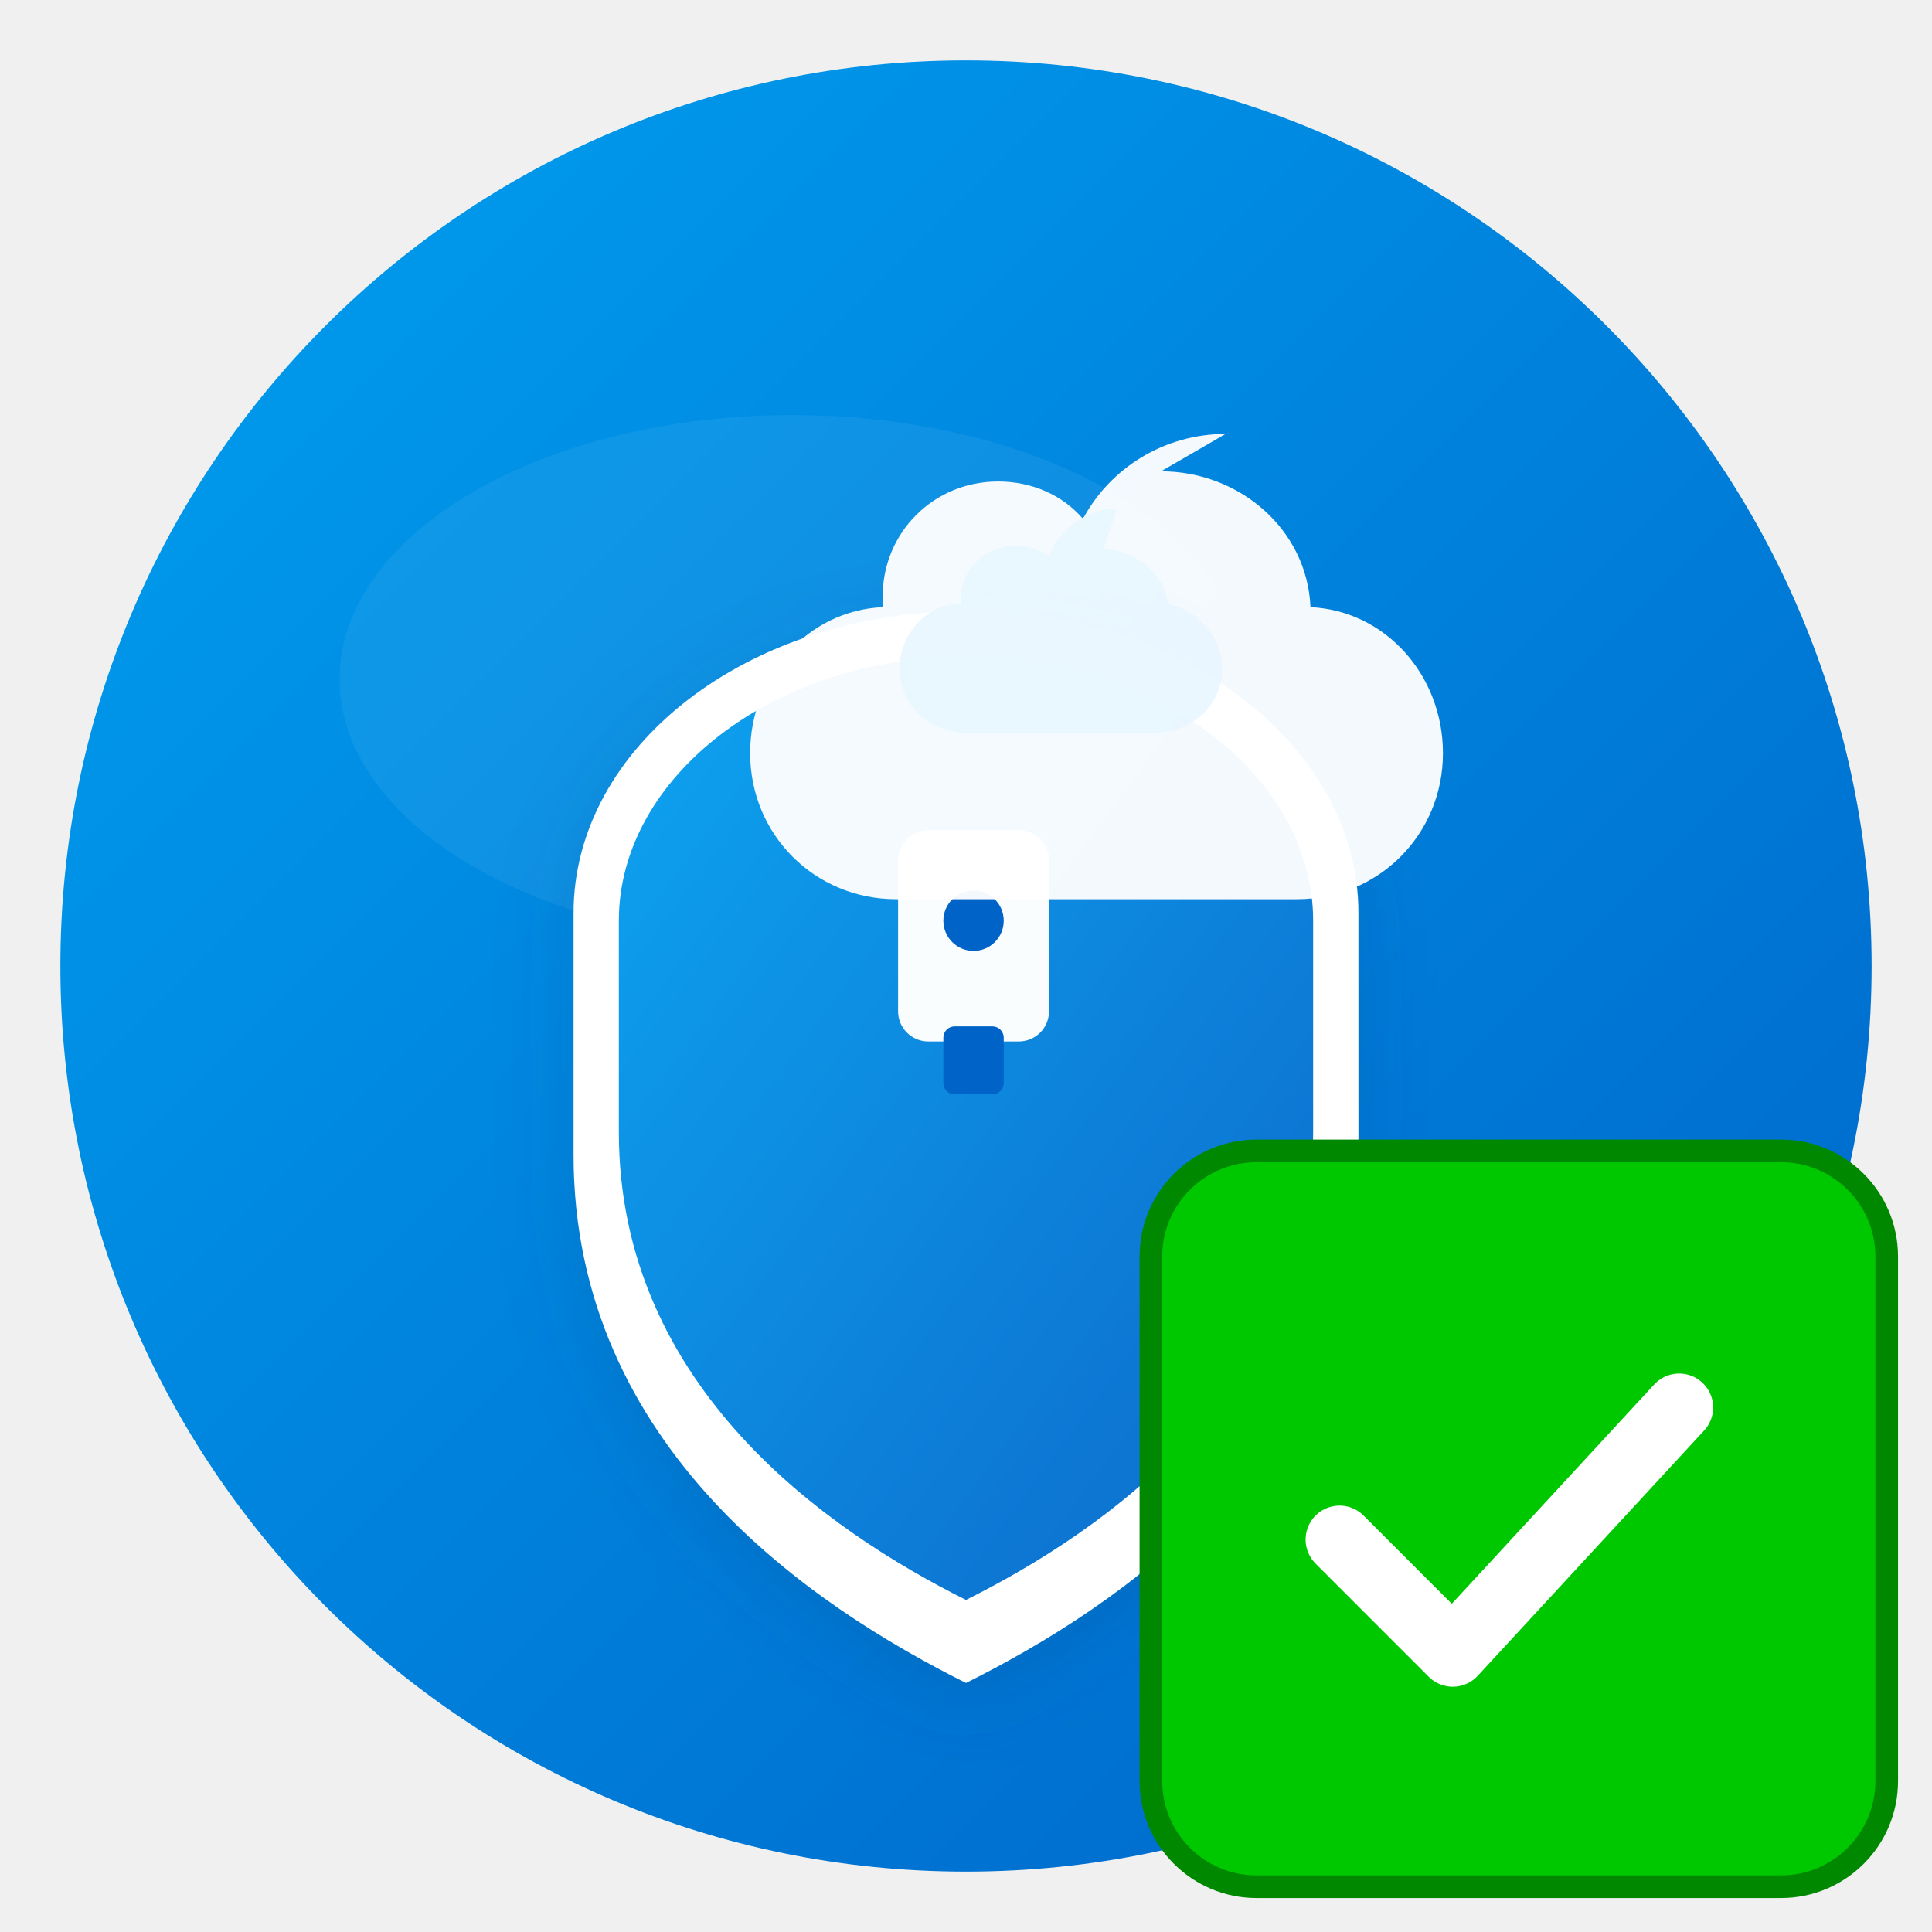
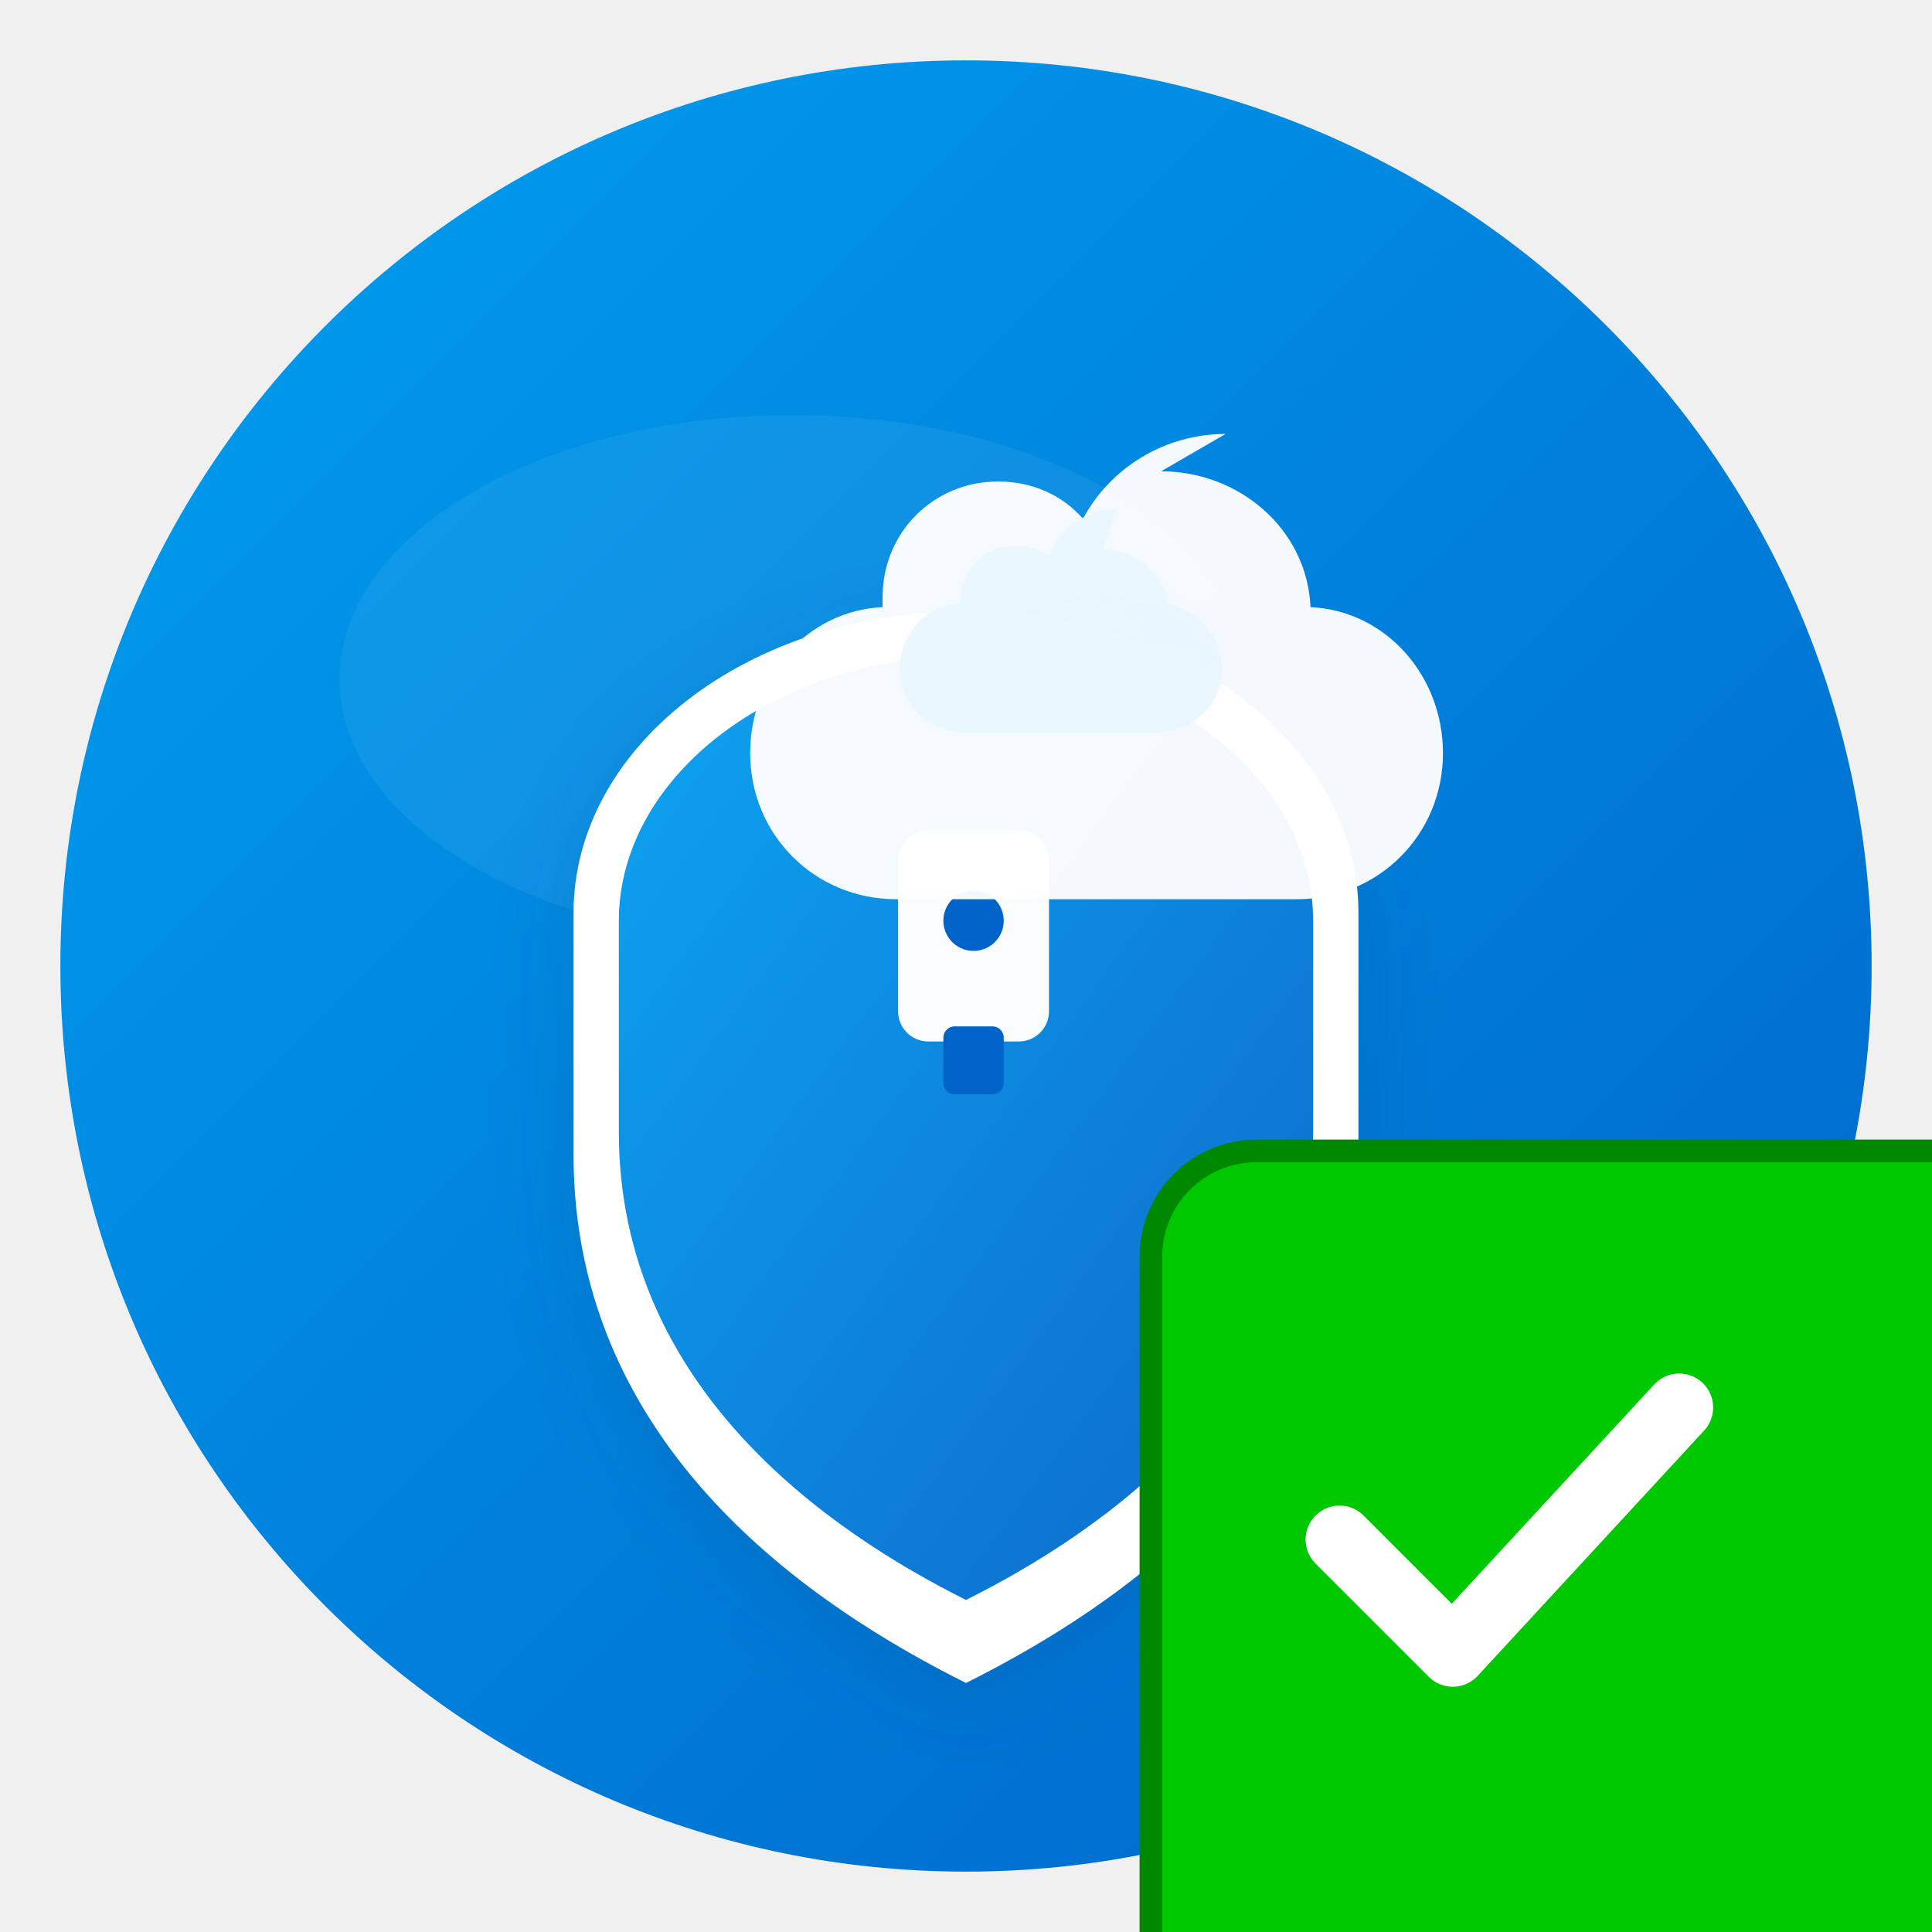
<svg xmlns="http://www.w3.org/2000/svg" width="512" height="512" viewBox="0 0 512 512" role="img" aria-label="AzureVPN active icon">
  <defs>
    <linearGradient id="g" x1="0" x2="1" y1="0" y2="1">
      <stop offset="0" stop-color="#00A0F0" />
      <stop offset="1" stop-color="#0063C8" />
    </linearGradient>
    <filter id="shadow" x="-20%" y="-20%" width="140%" height="140%">
      <feDropShadow dx="0" dy="6" stdDeviation="10" flood-color="#004a89" flood-opacity="0.22" />
    </filter>
  </defs>
  <circle cx="256" cy="256" r="240" fill="url(#g)" />
  <ellipse cx="210" cy="180" rx="120" ry="70" fill="#FFFFFF" opacity="0.06" />
  <g transform="translate(0,12)" filter="url(#shadow)">
    <path d="M256 150c-58 0-104 36-104 80v64c0 78 64 120 104 140 40-20 104-62 104-140v-64c0-44-46-80-104-80z" fill="#fff" />
    <path d="M256 162c-51 0-92 32-92 70v56c0 68 56 106 92 124 36-18 92-56 92-124v-56c0-38-41-70-92-70z" fill="url(#g)" opacity="0.96" />
  </g>
  <g transform="translate(0,0)">
    <rect x="238" y="220" width="40" height="56" rx="8" fill="#fff" opacity="0.98" />
    <circle cx="258" cy="244" r="8" fill="#0063C8" />
    <rect x="250" y="272" width="16" height="18" rx="3" fill="#0063C8" />
  </g>
  <g transform="translate(-10,-20) scale(0.9)">
    <path d="M372 150c-18 0-34 10-42 25-6-7-15-11-25-11-19 0-34 15-34 34 0 1 0 2 0 3-22 1-39 20-39 43 0 24 19 43 43 43h118c24 0 43-19 43-43 0-23-17-42-39-43-1-23-21-40-44-40z" fill="#ffffff" opacity="0.95" />
    <path d="M340 172c-9 0-17 6-20 14-3-2-6-3-10-3-9 0-16 7-16 16 0 0 0 1 0 1-10 0-18 9-18 19 0 11 9 19 20 19h55c11 0 20-8 20-19 0-9-7-17-16-19-1-9-10-16-19-16z" fill="#E8F6FF" opacity="0.9" />
  </g>
-   <rect x="305" y="305" width="195" height="195" rx="28" fill="#00C800" stroke="#008800" stroke-width="6" />
+   <rect x="305" y="305" width="250" height="250" rx="28" fill="#00C800" stroke="#008800" stroke-width="6" />
  <path d="M355 408 l30 30 l60 -65" fill="none" stroke="#fff" stroke-width="18" stroke-linecap="round" stroke-linejoin="round" />
</svg>
